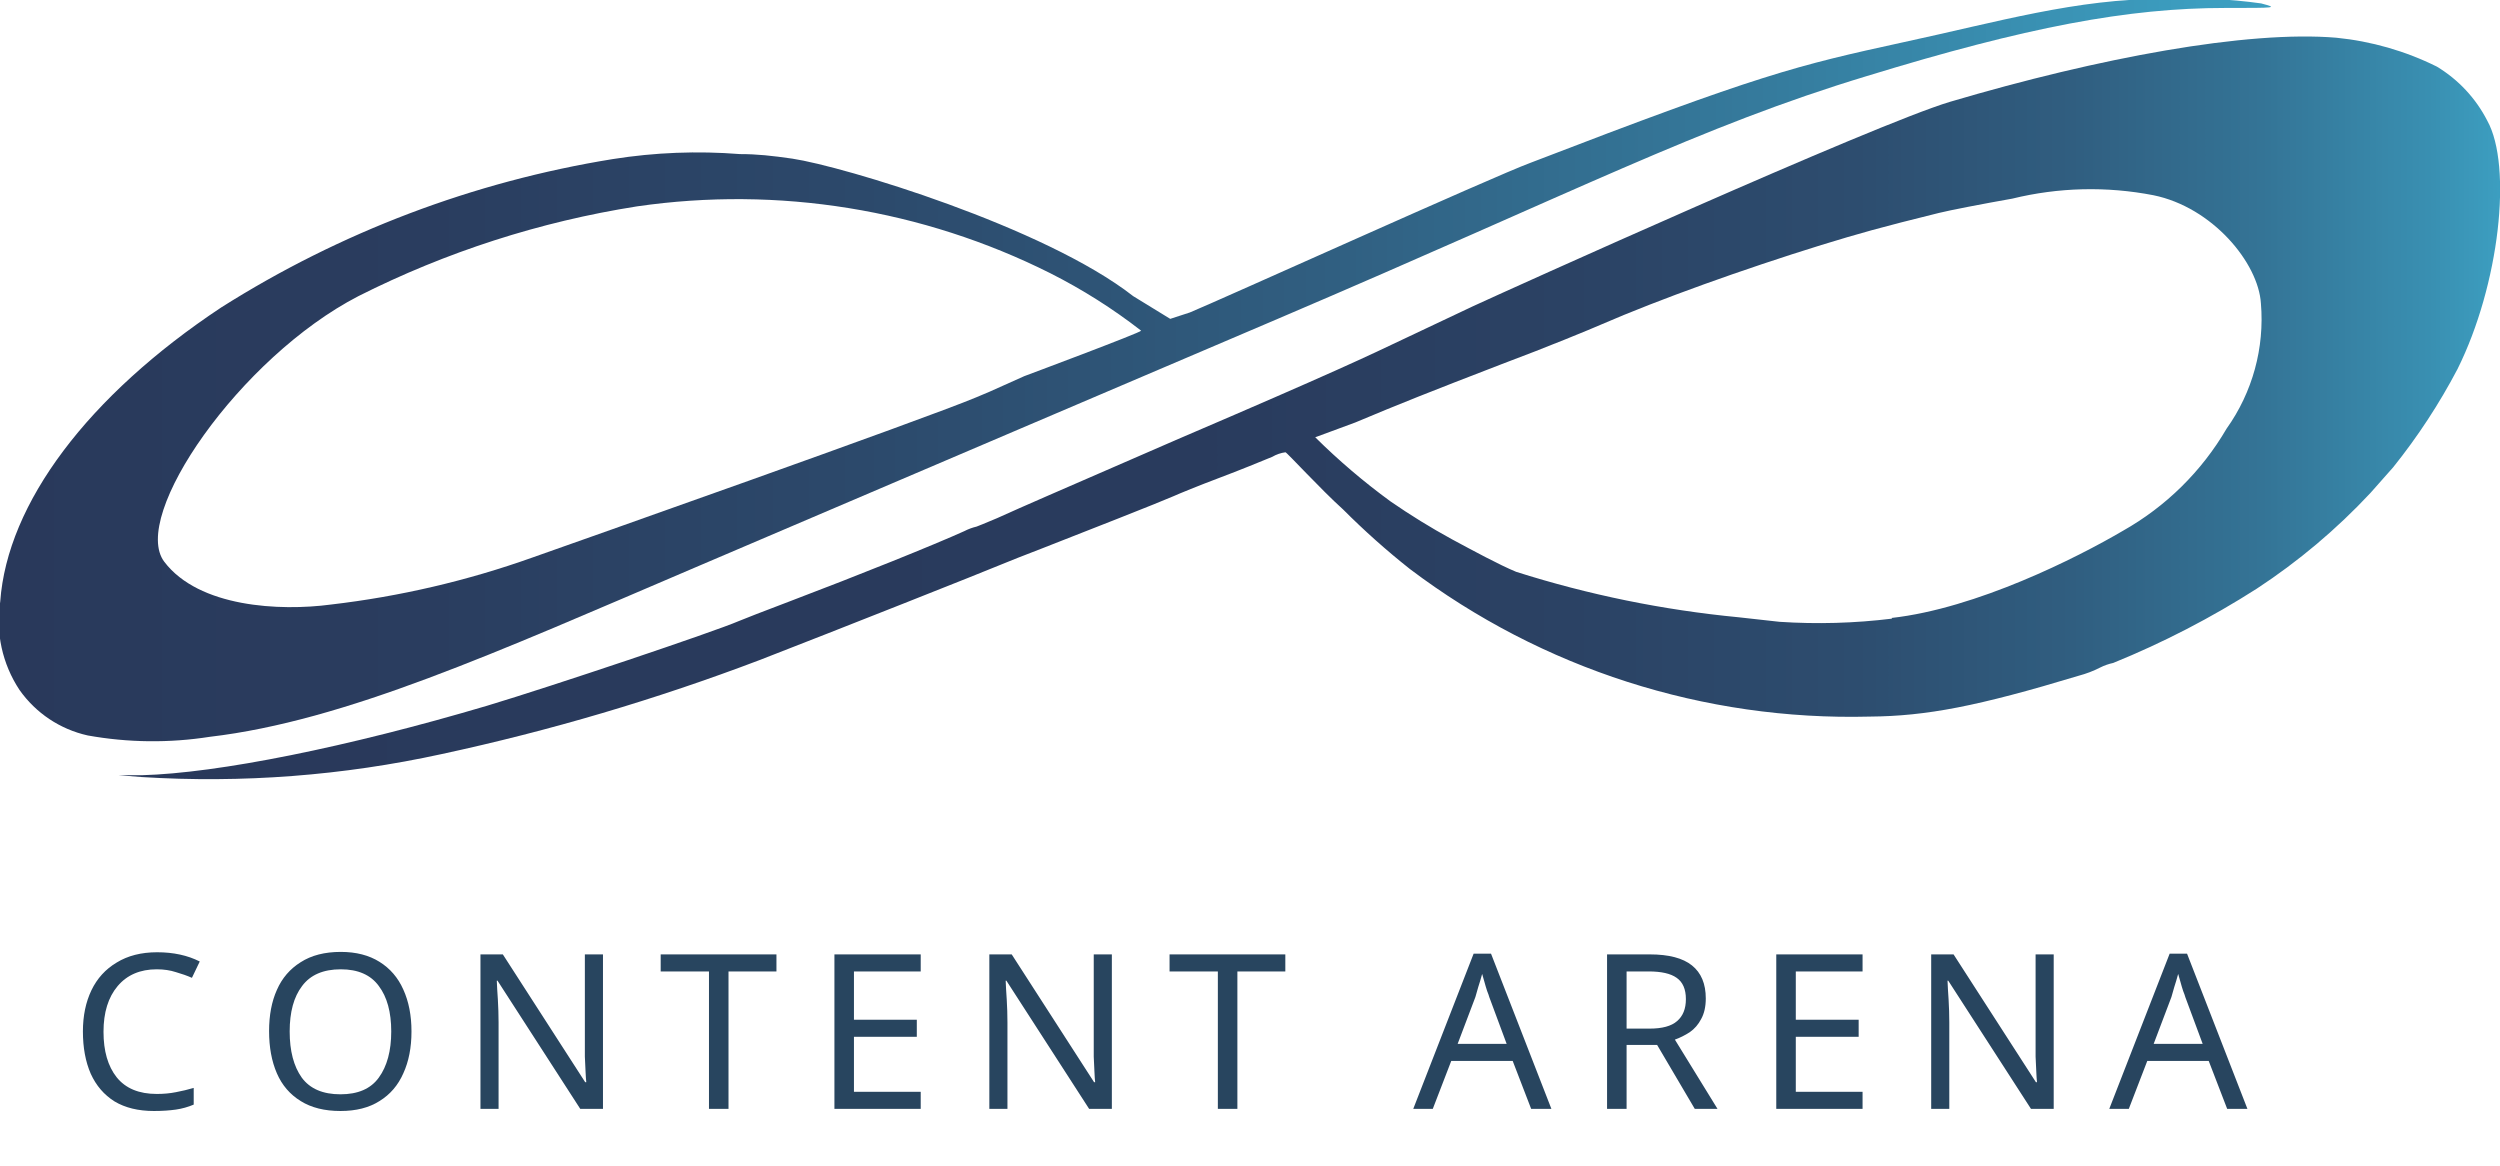
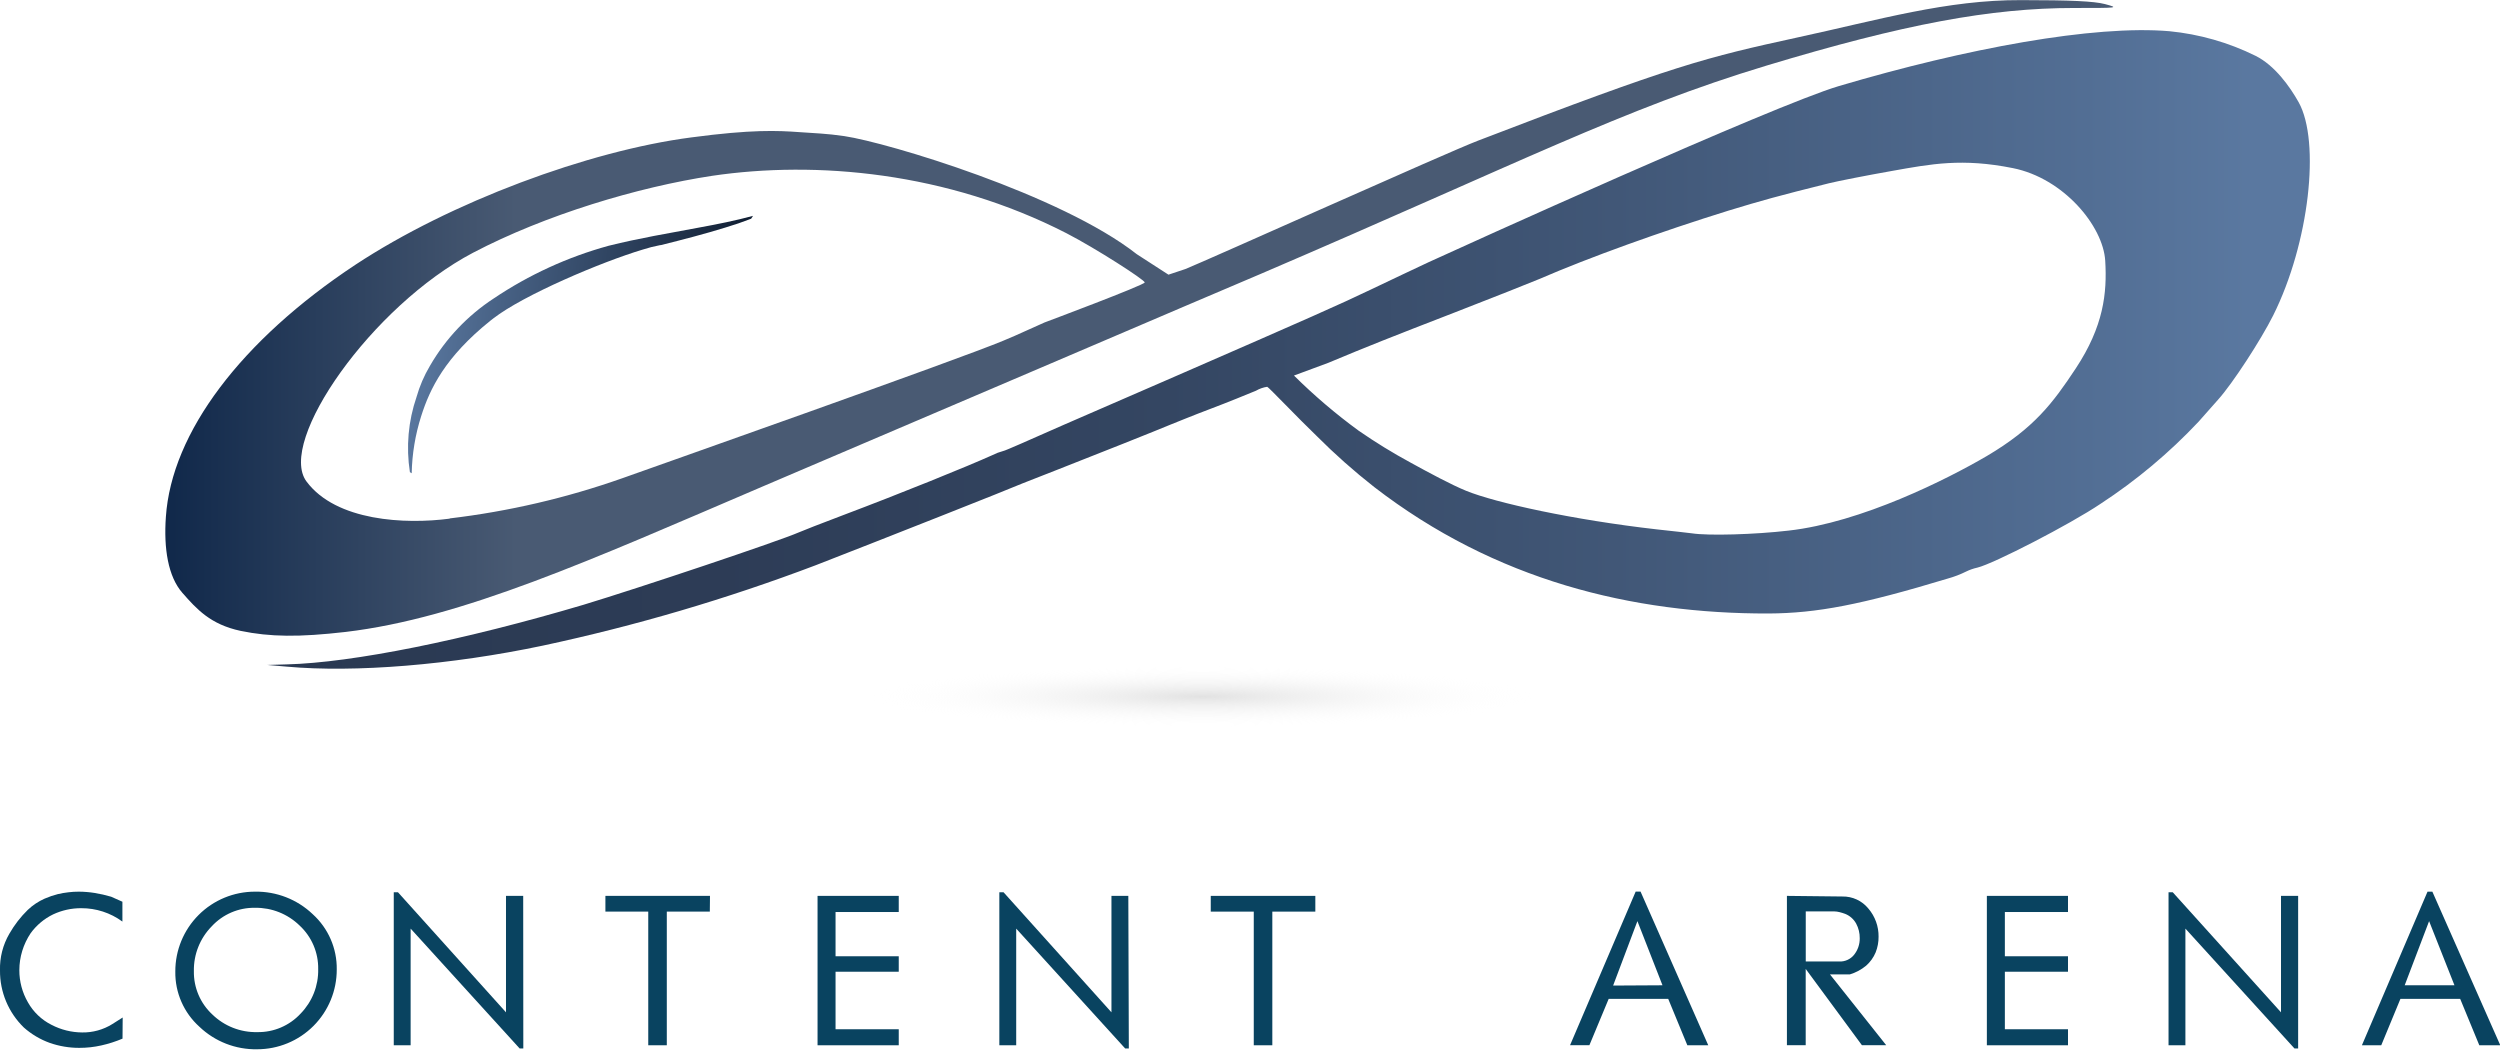
- <svg xmlns="http://www.w3.org/2000/svg" id="Layer_1" data-name="Layer 1" viewBox="0 0 110 51.28">
+ <svg xmlns="http://www.w3.org/2000/svg" id="Layer_1" data-name="Layer 1" viewBox="0 0 444.62 186.61">
  <defs>
    <style>
      .cls-1 {
        fill: url(#linear-gradient);
      }

      .cls-2 {
        fill: url(#linear-gradient-2);
      }

      .cls-3 {
-         font-size: 9.52px;
-         fill: #28455f;
-         font-family: Montserrat-Light, Montserrat;
-         letter-spacing: 0.14em;
+         fill: url(#linear-gradient-3);
      }

      .cls-4 {
-         letter-spacing: 0.16em;
+         opacity: 0.5;
+         fill: url(#radial-gradient);
+       }
+ 
+       .cls-5 {
+         fill: #094360;
      }
    </style>
-     <linearGradient id="linear-gradient" x1="21.66" y1="44.2" x2="126.44" y2="44.2" gradientUnits="userSpaceOnUse">
-       <stop offset="0" stop-color="#29395b" />
-       <stop offset="0.45" stop-color="#293b5d" />
-       <stop offset="0.61" stop-color="#2b4264" />
-       <stop offset="0.73" stop-color="#2d4d6f" />
-       <stop offset="0.82" stop-color="#305e80" />
-       <stop offset="0.9" stop-color="#347496" />
-       <stop offset="0.97" stop-color="#398fb1" />
-       <stop offset="1" stop-color="#3c9ec0" />
+     <linearGradient id="linear-gradient" x1="-291.45" y1="-70.96" x2="-226.25" y2="-70.96" gradientTransform="matrix(0.86, -0.01, -0.12, 0.89, 391.23, 280.64)" gradientUnits="userSpaceOnUse">
+       <stop offset="0" stop-color="#5a78a0" />
+       <stop offset="1" stop-color="#111f34" />
    </linearGradient>
-     <linearGradient id="linear-gradient-2" x1="16.44" y1="42.59" x2="116.33" y2="42.59" gradientUnits="userSpaceOnUse">
-       <stop offset="0" stop-color="#29395b" />
-       <stop offset="0.19" stop-color="#2a3d5f" />
-       <stop offset="0.38" stop-color="#2c496b" />
-       <stop offset="0.58" stop-color="#305e80" />
-       <stop offset="0.78" stop-color="#357b9d" />
-       <stop offset="0.97" stop-color="#3c9ec0" />
+     <linearGradient id="linear-gradient-2" x1="122.85" y1="220.33" x2="486.13" y2="220.33" gradientUnits="userSpaceOnUse">
+       <stop offset="0" stop-color="#2a3952" />
+       <stop offset="0.22" stop-color="#2d3c56" />
+       <stop offset="0.44" stop-color="#344662" />
+       <stop offset="0.66" stop-color="#415777" />
+       <stop offset="0.89" stop-color="#526e94" />
+       <stop offset="0.97" stop-color="#5a78a0" />
    </linearGradient>
+     <linearGradient id="linear-gradient-3" x1="104.73" y1="214.72" x2="451.1" y2="214.72" gradientUnits="userSpaceOnUse">
+       <stop offset="0" stop-color="#10284a" />
+       <stop offset="0.18" stop-color="#495a73" />
+     </linearGradient>
+     <radialGradient id="radial-gradient" cx="265.96" cy="282.58" r="54.45" gradientTransform="translate(-5.98 253.8) scale(1.11 0.1)" gradientUnits="userSpaceOnUse">
+       <stop offset="0" stop-color="#c5c5c5" />
+       <stop offset="1" stop-color="#fff" stop-opacity="0" />
+     </radialGradient>
  </defs>
-   <g>
-     <path class="cls-1" d="M22.67,60.47l-1-.08,1,0c3.37-.09,9.07-1.24,15.21-3.06,2.86-.86,10-3.26,11.06-3.72.16-.07,1.16-.46,2.22-.86,3.06-1.16,6.41-2.51,7.71-3.1a2.35,2.35,0,0,1,.54-.2s.44-.17.9-.37c1.42-.64,1.85-.82,7.87-3.44,7-3,8.44-3.69,10.12-4.49l2.94-1.39c1.47-.68,17.66-8,21-9,6.56-1.94,13.08-3.15,17-2.82a12.8,12.8,0,0,1,4.42,1.27,5.94,5.94,0,0,1,2.22,2.38c1.11,2,.54,7.21-1.31,10.93a26.92,26.92,0,0,1-2.83,4.32l-1,1.13a27.39,27.39,0,0,1-5,4.21,39,39,0,0,1-6.32,3.27,2.38,2.38,0,0,0-.57.2,4.67,4.67,0,0,1-.94.36c-4.46,1.35-6.71,1.78-9.2,1.8a32.19,32.19,0,0,1-20.23-6.49,33.62,33.62,0,0,1-2.94-2.62c-1-.9-2.48-2.52-2.54-2.52a1.55,1.55,0,0,0-.58.2c-.41.17-1.46.6-2.34.93s-1.78.7-2,.8c-.56.25-4,1.6-5.79,2.3-.75.29-1.55.6-1.8.71-.66.28-7.19,2.87-10.62,4.2a97,97,0,0,1-14,4.14A47.84,47.84,0,0,1,22.67,60.47Zm77-7c3.74-.42,8.16-2.65,10.17-3.83a12.24,12.24,0,0,0,4.57-4.5,8.29,8.29,0,0,0,1.51-5.51c-.11-1.78-2.13-4.23-4.73-4.76a14.49,14.49,0,0,0-6.21.15c-1.3.23-2.75.51-3.23.63-2.59.64-3.47.89-5.17,1.41-3.45,1.07-7.13,2.39-9.69,3.5-.43.19-2.39,1-4.37,1.74-3.19,1.23-4.5,1.75-6.45,2.57l-1.76.65a29,29,0,0,0,3.31,2.82A30.4,30.4,0,0,0,80.31,50c.93.5,2.09,1.13,2.84,1.44a47.29,47.29,0,0,0,9.79,2l1.8.2A26.35,26.35,0,0,0,99.69,53.5Z" transform="translate(-16.44 -26.28)" />
-     <path class="cls-2" d="M20.3,58.64a5,5,0,0,1-3-2,5.5,5.5,0,0,1-.85-3.89c.31-4.33,3.87-9.06,9.72-12.94a45.94,45.94,0,0,1,17.23-6.53A23.77,23.77,0,0,1,49,33.06c.76,0,1.39.07,2.3.2,2.22.33,11.1,3,15,6.05l1.63,1,.86-.28c1.2-.49,13.39-6,15-6.59,10.07-3.88,11.67-4.27,16.39-5.3,4.18-.9,7.64-1.92,11.46-1.91a23.41,23.41,0,0,1,4.29.2c.75.2.7.2-1.58.2-4.28,0-8.74.84-15.78,3-7.36,2.23-12.6,5-25.91,10.68L61.36,45.13,47,51.26C38.24,55,31.62,58,25.67,58.7A16.2,16.2,0,0,1,20.3,58.64ZM31,52.88a40.31,40.31,0,0,0,8.87-2.07c1.73-.61,17.2-6.07,19.53-7.05l.57-.24,1.54-.69s5.14-1.92,5.14-2a24.5,24.5,0,0,0-4-2.53,30.74,30.74,0,0,0-18.18-2.94,41.57,41.57,0,0,0-12.26,3.95C27,42,22.15,49,23.67,51S28.75,53.18,31,52.88Z" transform="translate(-16.44 -26.28)" />
-   </g>
-   <text class="cls-3" transform="translate(3.07 48.79)">C<tspan class="cls-4" x="8.19" y="0">ONTENT ARENA</tspan>
-   </text>
+   <path class="cls-1" d="M148.55,242.35a35.84,35.84,0,0,1,1.68-10.14c1.55-4.9,4.25-10.52,12.32-17l.49-.38c5.37-4.18,19.28-10.07,26.59-12.26a25.55,25.55,0,0,1,3.09-.79.35.35,0,0,1,.11,0c4-1,7.86-2,11.5-3.13,1.6-.48,3.13-1,4.59-1.57q.17-.24.33-.51c-3.05.83-6.35,1.49-9.91,2.14-5,.94-10.31,1.82-15.77,3.18a69.73,69.73,0,0,0-20.42,9.36,35.63,35.63,0,0,0-11.36,12,23.31,23.31,0,0,0-2.38,5.53,27.92,27.92,0,0,0-1.18,13.37v0" transform="translate(-75.33 -158.18)" />
+   <path class="cls-2" d="M126.33,276.74l-3.48-.3,3.48-.1c11.7-.3,31.46-4.28,52.77-10.6,9.9-3,34.7-11.3,38.33-12.89.55-.25,4-1.6,7.71-3,10.61-4,22.21-8.71,26.74-10.75a9.18,9.18,0,0,1,1.84-.7c.15,0,1.54-.6,3.13-1.29,4.93-2.2,6.43-2.84,27.28-11.9,24.34-10.61,29.27-12.79,35.1-15.58,3.43-1.65,8-3.79,10.2-4.83,5.08-2.34,61.23-27.83,72.93-31.31,22.75-6.73,45.35-10.9,58.79-9.76a44.33,44.33,0,0,1,15.33,4.38c3.39,1.69,6.08,5.43,7.67,8.27,3.88,7,1.89,25-4.53,37.88-2.19,4.38-7.27,12.19-9.81,15-.25.3-1.84,2.09-3.48,3.93a96,96,0,0,1-17.42,14.59c-5.38,3.63-19,10.65-21.91,11.35a8.91,8.91,0,0,0-2,.7,18.25,18.25,0,0,1-3.24,1.24c-15.48,4.68-23.29,6.17-31.9,6.22-24.25.05-48.59-5.87-70.14-22.5a112.52,112.52,0,0,1-10.21-9.06c-3.28-3.14-8.61-8.76-8.81-8.76a5.63,5.63,0,0,0-2,.7c-1.45.6-5.08,2.09-8.11,3.23s-6.18,2.44-7.07,2.79c-2,.85-13.74,5.53-20.07,8-2.58,1-5.37,2.09-6.22,2.44-2.29,1-24.94,9.95-36.84,14.58A334.45,334.45,0,0,1,171.88,273C155.6,276.44,138.43,277.84,126.33,276.74ZM393.4,252.55c13-1.45,28.3-9.18,35.27-13.26,8.46-5,11.76-9.43,15.84-15.6,4.93-7.47,5.58-13.36,5.23-19.13-.37-6.18-7.4-14.67-16.42-16.48s-14.53-.74-21.5.5c-4.53.8-9.56,1.79-11.2,2.19-9,2.24-12.05,3.09-17.92,4.88-12,3.73-24.74,8.31-33.6,12.15-1.5.64-8.32,3.33-15.18,6-11.06,4.28-15.59,6.07-22.36,8.91l-6.1,2.26a100.54,100.54,0,0,0,11.48,9.79,98.85,98.85,0,0,0,9.27,5.7c3.2,1.76,7.23,3.93,9.85,5,5.24,2.14,19.06,5.18,33.94,6.87,2.89.3,5.68.64,6.22.7C379.16,253.49,387.48,253.24,393.4,252.55Z" transform="translate(-75.33 -158.18)" />
+   <path class="cls-3" d="M118.12,270.38c-5.38-1.15-7.82-3.88-10.36-6.77s-3.33-7.92-2.93-13.49c1-15,13.39-31.41,33.7-44.85C155.45,194.12,180,185,198.26,182.62c10.8-1.44,15.36-1.22,19.25-.94,2.61.19,4.82.24,8,.71,7.69,1.15,38.49,10.38,52,21l5.63,3.64,3-1c4.19-1.69,46.45-20.69,52.07-22.84,34.95-13.44,40.47-14.78,56.85-18.36,14.49-3.14,26.49-6.68,39.73-6.63,8.81,0,12.94.2,14.88.7,2.59.7,2.44.7-5.47.7-14.84,0-30.32,2.88-54.71,10.25-25.54,7.72-43.71,17.22-89.85,37-2.74,1.14-20.31,8.66-39.08,16.68l-49.78,21.25c-30.37,13-53.32,23.35-74,25.79C128.52,271.52,123.39,271.47,118.12,270.38Zm37.18-20a142.74,142.74,0,0,0,30.77-7.17c6-2.14,59.63-21.06,67.7-24.44l2-.85,5.33-2.39s17.82-6.67,17.82-7.12-8.72-6.07-13.94-8.76c-21.26-10.9-44.55-12.93-63-10.2-13.19,2-29.62,6.92-42.52,13.68-18,9.46-34.89,33.6-29.62,40.68S147.44,251.46,155.3,250.42Z" transform="translate(-75.33 -158.18)" />
+   <path class="cls-4" d="M354.53,282.58c0,4.29-29,7.77-64.87,7.77s-64.88-3.48-64.88-7.77,29.05-7.76,64.88-7.76S354.53,278.29,354.53,282.58Z" transform="translate(-75.33 -158.18)" />
+   <path class="cls-5" d="M97.12,342.9a21.85,21.85,0,0,1-3.78,1.21,17.59,17.59,0,0,1-3.9.43,15.82,15.82,0,0,1-5.28-.89,14.19,14.19,0,0,1-4.59-2.73,14,14,0,0,1-4.24-10.16A12.29,12.29,0,0,1,77,324.23,19.38,19.38,0,0,1,80.27,320a10.6,10.6,0,0,1,3-2,15.9,15.9,0,0,1,2.37-.81,16.21,16.21,0,0,1,1.87-.32,14.67,14.67,0,0,1,1.85-.11,18.73,18.73,0,0,1,2.8.23,23.93,23.93,0,0,1,2.94.67l2,.89v3.53a12.29,12.29,0,0,0-7.32-2.38,11.66,11.66,0,0,0-5,1.1,10.72,10.72,0,0,0-4,3.35,12,12,0,0,0-1.49,3.13,11.8,11.8,0,0,0-.52,3.44,11.34,11.34,0,0,0,1.53,5.73,9.92,9.92,0,0,0,4.2,4,12,12,0,0,0,5.44,1.35,9.85,9.85,0,0,0,5.35-1.48l1.86-1.18Z" transform="translate(-75.33 -158.18)" />
+   <path class="cls-5" d="M135.22,330.6a14.15,14.15,0,0,1-14.17,14.19,14.48,14.48,0,0,1-10.25-4,12.93,12.93,0,0,1-4.29-9.83,14.15,14.15,0,0,1,14.18-14.2,14.51,14.51,0,0,1,10.25,4A13,13,0,0,1,135.22,330.6Zm-3.3-.07a10.33,10.33,0,0,0-3.3-7.74,11.1,11.1,0,0,0-7.93-3.16,10.24,10.24,0,0,0-7.72,3.31,11.07,11.07,0,0,0-3.16,7.95,10.27,10.27,0,0,0,3.28,7.71,11.11,11.11,0,0,0,8,3.14,10.25,10.25,0,0,0,7.71-3.3A11,11,0,0,0,131.92,330.53Z" transform="translate(-75.33 -158.18)" />
+   <path class="cls-5" d="M168.4,344.65h-.65l-19.39-21.32v20.75h-3V316.87h.75l19.21,21.35V317.51h3.06Z" transform="translate(-75.33 -158.18)" />
+   <path class="cls-5" d="M201.57,320.31h-7.65v23.77h-3.3V320.31H183v-2.8h18.6Z" transform="translate(-75.33 -158.18)" />
+   <path class="cls-5" d="M235.17,344.08H220.73V317.51h14.44v2.87H223.93v7.87h11.24V331H223.93v10.23h11.24Z" transform="translate(-75.33 -158.18)" />
+   <path class="cls-5" d="M276.09,344.65h-.65l-19.38-21.32v20.75h-3V316.87h.75L273,338.22V317.51h3Z" transform="translate(-75.33 -158.18)" />
+   <path class="cls-5" d="M309.26,320.31h-7.65v23.77h-3.3V320.31h-7.65v-2.8h18.6Z" transform="translate(-75.33 -158.18)" />
+   <path class="cls-5" d="M379.14,344.08h-3.72l-3.4-8.25H361.43L358,344.07h-3.44l11.67-27.32h.87ZM371,333.41,366.54,322l-4.32,11.46Z" transform="translate(-75.33 -158.18)" />
+   <path class="cls-5" d="M410.79,344.07h-4.32l-10-13.57v13.57h-3.34V317.51l9.84.11a5.82,5.82,0,0,1,4.65,2.15,7.54,7.54,0,0,1,1.81,5,7.33,7.33,0,0,1-.52,2.79,6.45,6.45,0,0,1-1.7,2.37,8.33,8.33,0,0,1-2.9,1.55h-3.52Zm-7.3-23.36a8.84,8.84,0,0,0-1-.31,4.23,4.23,0,0,0-.95-.13h-5.06v8.91h5.93a3.2,3.2,0,0,0,2.67-1.2,4.6,4.6,0,0,0,1-2.93,5.38,5.38,0,0,0-.64-2.62A3.86,3.86,0,0,0,403.49,320.71Z" transform="translate(-75.33 -158.18)" />
+   <path class="cls-5" d="M443.12,344.08H428.69V317.51h14.43v2.87H431.89v7.87h11.23V331H431.89v10.23h11.23Z" transform="translate(-75.33 -158.18)" />
+   <path class="cls-5" d="M484.05,344.65h-.65L464,323.33v20.75h-3V316.87h.75L481,338.22V317.51h3.05Z" transform="translate(-75.33 -158.18)" />
+   <path class="cls-5" d="M520,344.08h-3.73l-3.4-8.25H502.24l-3.41,8.25h-3.44l11.67-27.32h.86Zm-8.15-10.67L507.34,322,503,333.41Z" transform="translate(-75.33 -158.18)" />
</svg>
